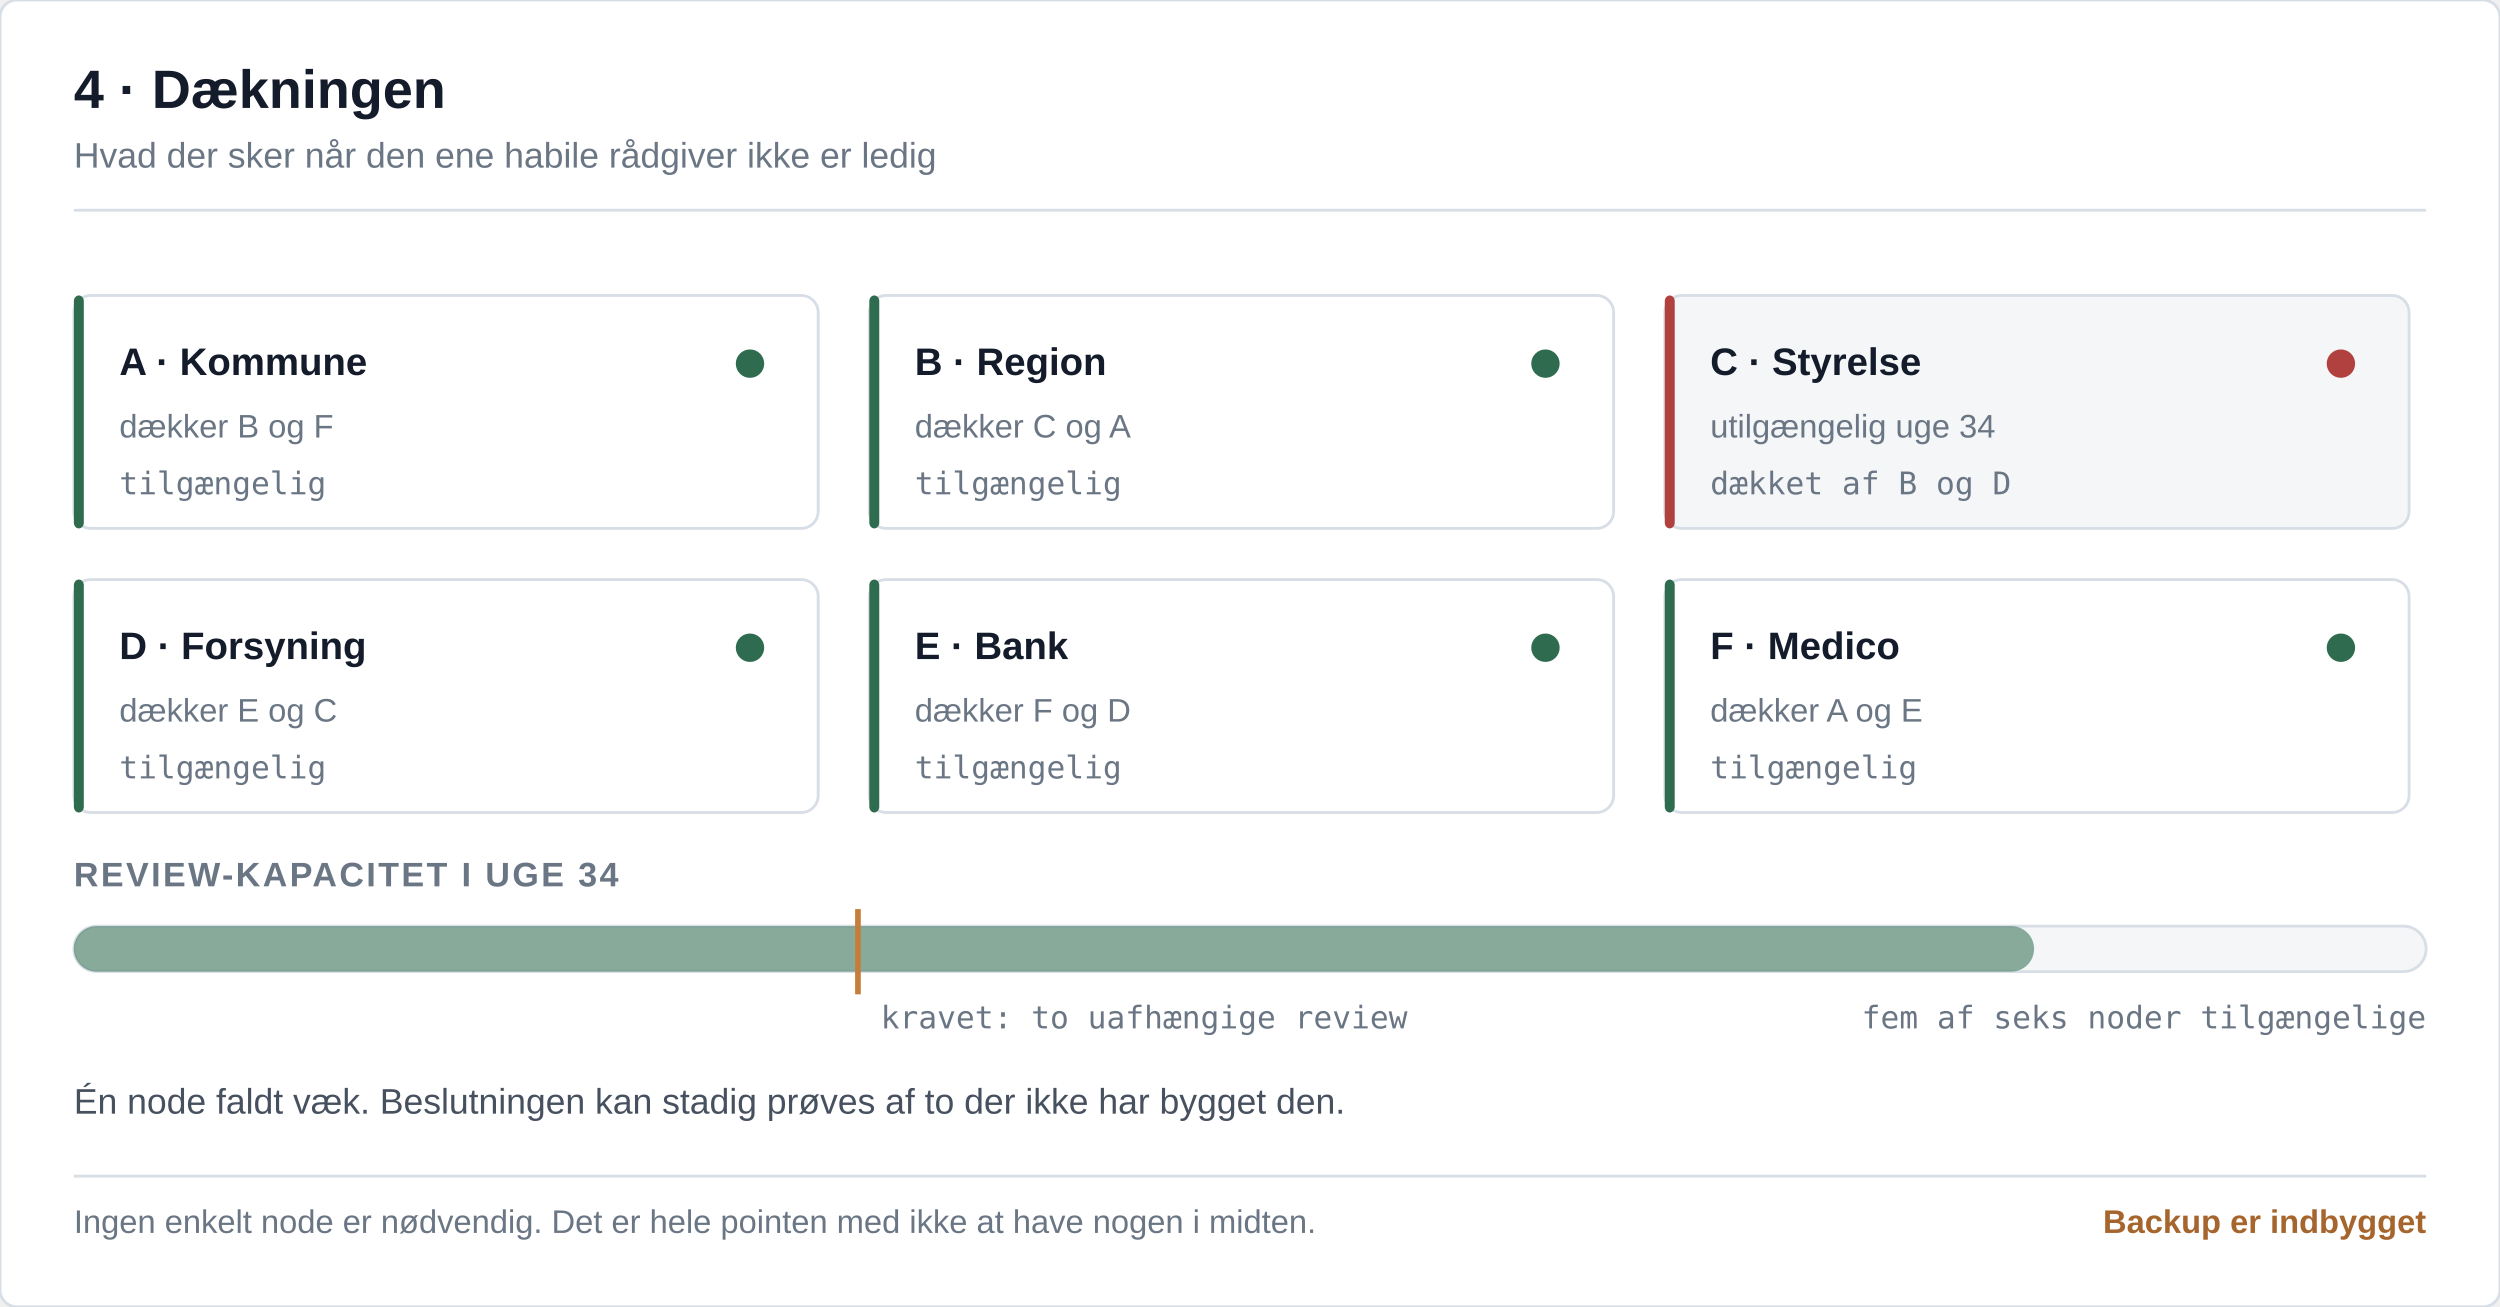
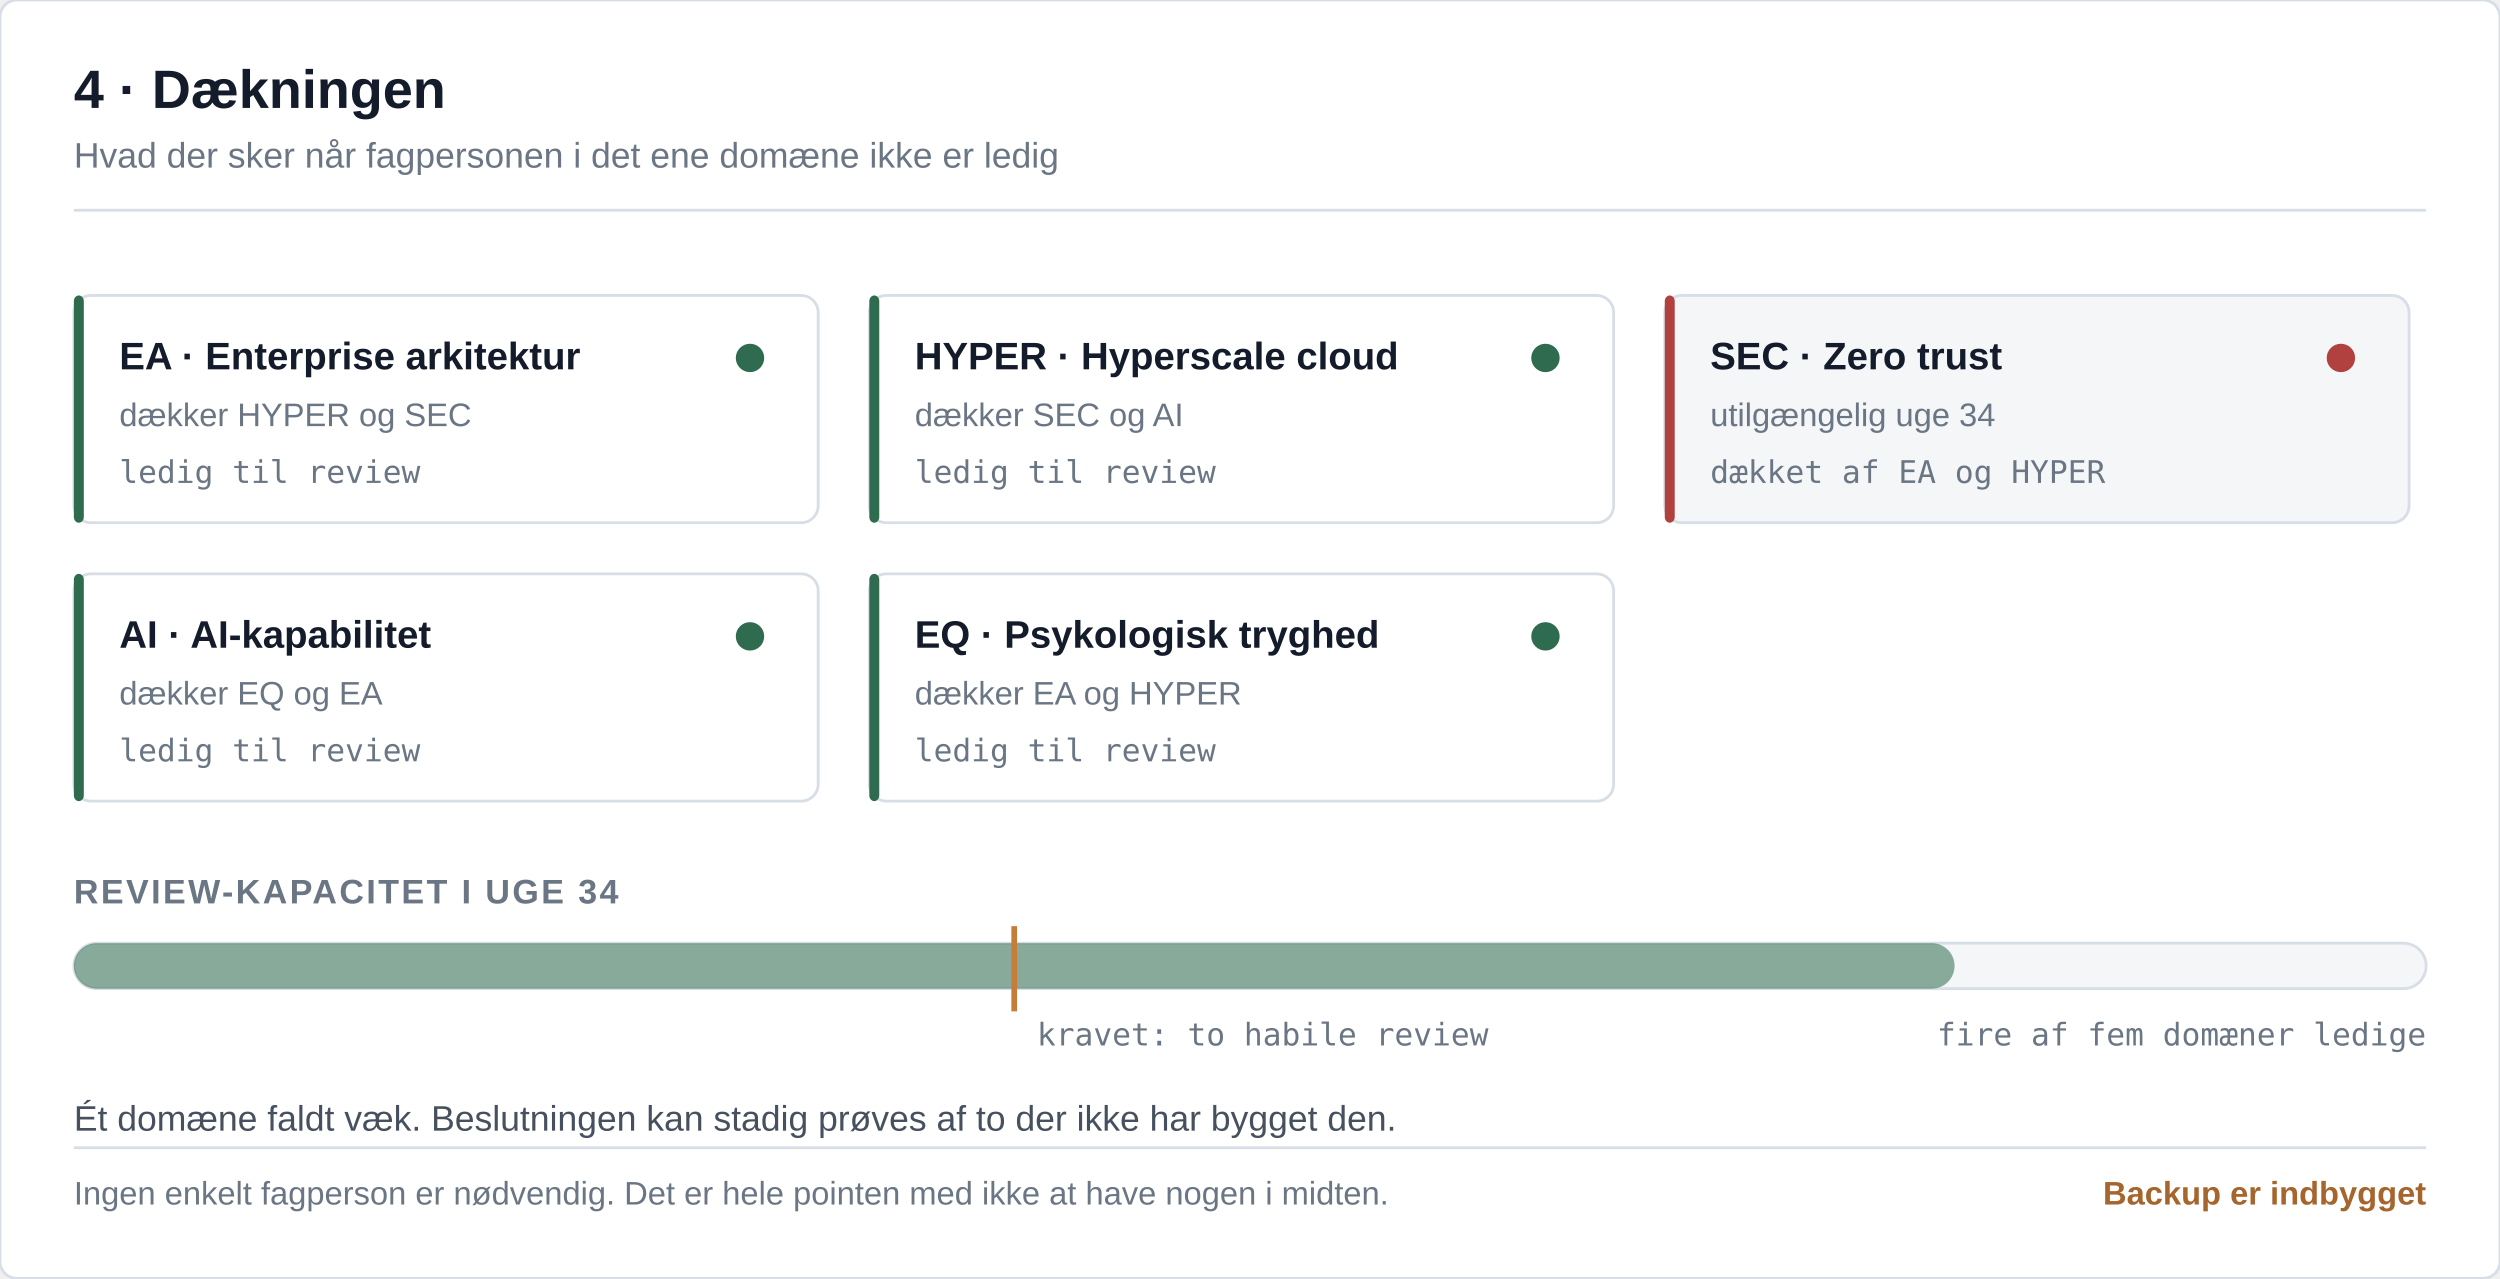
- <svg xmlns="http://www.w3.org/2000/svg" viewBox="0 0 880 460" width="100%" height="100%" preserveAspectRatio="xMidYMid meet" role="img" aria-labelledby="pdaT pdaD" class="pda">
+ <svg xmlns="http://www.w3.org/2000/svg" viewBox="0 0 880 450" width="100%" height="100%" preserveAspectRatio="xMidYMid meet" role="img" aria-labelledby="pdaT pdaD" class="pda">
  <style>
    .pda .t{font-family:Arial,sans-serif;font-size:19px;font-weight:700;fill:#141C2B}
    .pda .u{font-family:Arial,sans-serif;font-size:12.5px;fill:#6B7685}
    .pda .h{font-family:Arial,sans-serif;font-size:12px;font-weight:700;fill:#6B7685;letter-spacing:.07em}
    .pda .l{font-family:Arial,sans-serif;font-size:13.5px;font-weight:700;fill:#141C2B}
    .pda .b{font-family:Arial,sans-serif;font-size:12.5px;fill:#46505E}
    .pda .s{font-family:Arial,sans-serif;font-size:11.5px;fill:#6B7685}
    .pda .n{font-family:ui-monospace,Menlo,monospace;font-size:13px;fill:#141C2B}
    .pda .nb{font-family:ui-monospace,Menlo,monospace;font-size:16px;font-weight:700;fill:#141C2B}
    .pda .k{font-family:ui-monospace,Menlo,monospace;font-size:11px;fill:#6B7685}
    .pda .f{font-family:Arial,sans-serif;font-size:11.5px;fill:#6B7685}
    .pda .fk{font-family:Arial,sans-serif;font-size:11.5px;font-weight:700;fill:#A5652C}
  </style>
-   <rect x="0" y="0" width="880" height="460" rx="6" fill="#FFFFFF" stroke="#D8DEE6" />
+   <rect x="0" y="0" width="880" height="450" rx="6" fill="#FFFFFF" stroke="#D8DEE6" />
  <text class="t" x="26" y="38">4 · Dækningen</text>
-   <text class="u" x="26" y="59">Hvad der sker når den ene habile rådgiver ikke er ledig</text>
+   <text class="u" x="26" y="59">Hvad der sker når fagpersonen i det ene domæne ikke er ledig</text>
  <line x1="26" y1="74" x2="854" y2="74" stroke="#D8DEE6" />
-   <rect x="26" y="104" width="262" height="82" rx="6" fill="#FFFFFF" stroke="#D8DEE6" />
-   <rect x="26" y="104" width="3.5" height="82" rx="2" fill="#2F6B4F" />
-   <text class="l" x="42" y="132" fill="#141C2B">A · Kommune</text>
-   <text class="s" x="42" y="154">dækker B og F</text>
-   <circle cx="264" cy="128" r="5" fill="#2F6B4F" />
-   <text class="k" x="42" y="174" fill="#2F6B4F">tilgængelig</text>
-   <rect x="306" y="104" width="262" height="82" rx="6" fill="#FFFFFF" stroke="#D8DEE6" />
-   <rect x="306" y="104" width="3.5" height="82" rx="2" fill="#2F6B4F" />
-   <text class="l" x="322" y="132" fill="#141C2B">B · Region</text>
-   <text class="s" x="322" y="154">dækker C og A</text>
-   <circle cx="544" cy="128" r="5" fill="#2F6B4F" />
-   <text class="k" x="322" y="174" fill="#2F6B4F">tilgængelig</text>
-   <rect x="586" y="104" width="262" height="82" rx="6" fill="#F4F6F8" stroke="#D8DEE6" />
-   <rect x="586" y="104" width="3.5" height="82" rx="2" fill="#B0413E" />
-   <text class="l" x="602" y="132" fill="#6B7685">C · Styrelse</text>
-   <text class="s" x="602" y="154">utilgængelig uge 34</text>
-   <circle cx="824" cy="128" r="5" fill="#B0413E" />
-   <text class="k" x="602" y="174" fill="#B0413E">dækket af B og D</text>
-   <rect x="26" y="204" width="262" height="82" rx="6" fill="#FFFFFF" stroke="#D8DEE6" />
-   <rect x="26" y="204" width="3.5" height="82" rx="2" fill="#2F6B4F" />
-   <text class="l" x="42" y="232" fill="#141C2B">D · Forsyning</text>
-   <text class="s" x="42" y="254">dækker E og C</text>
-   <circle cx="264" cy="228" r="5" fill="#2F6B4F" />
-   <text class="k" x="42" y="274" fill="#2F6B4F">tilgængelig</text>
-   <rect x="306" y="204" width="262" height="82" rx="6" fill="#FFFFFF" stroke="#D8DEE6" />
-   <rect x="306" y="204" width="3.5" height="82" rx="2" fill="#2F6B4F" />
-   <text class="l" x="322" y="232" fill="#141C2B">E · Bank</text>
-   <text class="s" x="322" y="254">dækker F og D</text>
-   <circle cx="544" cy="228" r="5" fill="#2F6B4F" />
-   <text class="k" x="322" y="274" fill="#2F6B4F">tilgængelig</text>
-   <rect x="586" y="204" width="262" height="82" rx="6" fill="#FFFFFF" stroke="#D8DEE6" />
-   <rect x="586" y="204" width="3.5" height="82" rx="2" fill="#2F6B4F" />
-   <text class="l" x="602" y="232" fill="#141C2B">F · Medico</text>
-   <text class="s" x="602" y="254">dækker A og E</text>
-   <circle cx="824" cy="228" r="5" fill="#2F6B4F" />
-   <text class="k" x="602" y="274" fill="#2F6B4F">tilgængelig</text>
-   <text class="h" x="26" y="312">REVIEW-KAPACITET I UGE 34</text>
-   <rect x="26" y="326" width="828" height="16" rx="8" fill="#F4F6F8" stroke="#D8DEE6" />
-   <rect x="26" y="326" width="690" height="16" rx="8" fill="#2F6B4F" fill-opacity=".55" />
-   <line x1="302" y1="320" x2="302" y2="350" stroke="#C77D3A" stroke-width="2" />
-   <text class="k" x="310" y="362" fill="#A5652C">kravet: to uafhængige review</text>
-   <text class="k" x="854" y="362" text-anchor="end">fem af seks noder tilgængelige</text>
-   <text class="b" x="26" y="392">Én node faldt væk. Beslutningen kan stadig prøves af to der ikke har bygget den.</text>
-   <line x1="26" y1="414" x2="854" y2="414" stroke="#D8DEE6" />
-   <text class="f" x="26" y="434">Ingen enkelt node er nødvendig. Det er hele pointen med ikke at have nogen i midten.</text>
-   <text class="fk" x="854" y="434" text-anchor="end">Backup er indbygget</text>
+   <rect x="26" y="104" width="262" height="80" rx="6" fill="#FFFFFF" stroke="#D8DEE6" />
+   <rect x="26" y="104" width="3.5" height="80" rx="2" fill="#2F6B4F" />
+   <text class="l" x="42" y="130" fill="#141C2B">EA · Enterprise arkitektur</text>
+   <text class="s" x="42" y="150">dækker HYPER og SEC</text>
+   <circle cx="264" cy="126" r="5" fill="#2F6B4F" />
+   <text class="k" x="42" y="170" fill="#2F6B4F">ledig til review</text>
+   <rect x="306" y="104" width="262" height="80" rx="6" fill="#FFFFFF" stroke="#D8DEE6" />
+   <rect x="306" y="104" width="3.5" height="80" rx="2" fill="#2F6B4F" />
+   <text class="l" x="322" y="130" fill="#141C2B">HYPER · Hyperscale cloud</text>
+   <text class="s" x="322" y="150">dækker SEC og AI</text>
+   <circle cx="544" cy="126" r="5" fill="#2F6B4F" />
+   <text class="k" x="322" y="170" fill="#2F6B4F">ledig til review</text>
+   <rect x="586" y="104" width="262" height="80" rx="6" fill="#F4F6F8" stroke="#D8DEE6" />
+   <rect x="586" y="104" width="3.5" height="80" rx="2" fill="#B0413E" />
+   <text class="l" x="602" y="130" fill="#6B7685">SEC · Zero trust</text>
+   <text class="s" x="602" y="150">utilgængelig uge 34</text>
+   <circle cx="824" cy="126" r="5" fill="#B0413E" />
+   <text class="k" x="602" y="170" fill="#B0413E">dækket af EA og HYPER</text>
+   <rect x="26" y="202" width="262" height="80" rx="6" fill="#FFFFFF" stroke="#D8DEE6" />
+   <rect x="26" y="202" width="3.5" height="80" rx="2" fill="#2F6B4F" />
+   <text class="l" x="42" y="228" fill="#141C2B">AI · AI-kapabilitet</text>
+   <text class="s" x="42" y="248">dækker EQ og EA</text>
+   <circle cx="264" cy="224" r="5" fill="#2F6B4F" />
+   <text class="k" x="42" y="268" fill="#2F6B4F">ledig til review</text>
+   <rect x="306" y="202" width="262" height="80" rx="6" fill="#FFFFFF" stroke="#D8DEE6" />
+   <rect x="306" y="202" width="3.5" height="80" rx="2" fill="#2F6B4F" />
+   <text class="l" x="322" y="228" fill="#141C2B">EQ · Psykologisk tryghed</text>
+   <text class="s" x="322" y="248">dækker EA og HYPER</text>
+   <circle cx="544" cy="224" r="5" fill="#2F6B4F" />
+   <text class="k" x="322" y="268" fill="#2F6B4F">ledig til review</text>
+   <text class="h" x="26" y="318">REVIEW-KAPACITET I UGE 34</text>
+   <rect x="26" y="332" width="828" height="16" rx="8" fill="#F4F6F8" stroke="#D8DEE6" />
+   <rect x="26" y="332" width="662" height="16" rx="8" fill="#2F6B4F" fill-opacity=".55" />
+   <line x1="357" y1="326" x2="357" y2="356" stroke="#C77D3A" stroke-width="2" />
+   <text class="k" x="365" y="368" fill="#A5652C">kravet: to habile review</text>
+   <text class="k" x="854" y="368" text-anchor="end">fire af fem domæner ledige</text>
+   <text class="b" x="26" y="398">Ét domæne faldt væk. Beslutningen kan stadig prøves af to der ikke har bygget den.</text>
+   <line x1="26" y1="404" x2="854" y2="404" stroke="#D8DEE6" />
+   <text class="f" x="26" y="424">Ingen enkelt fagperson er nødvendig. Det er hele pointen med ikke at have nogen i midten.</text>
+   <text class="fk" x="854" y="424" text-anchor="end">Backup er indbygget</text>
</svg>
